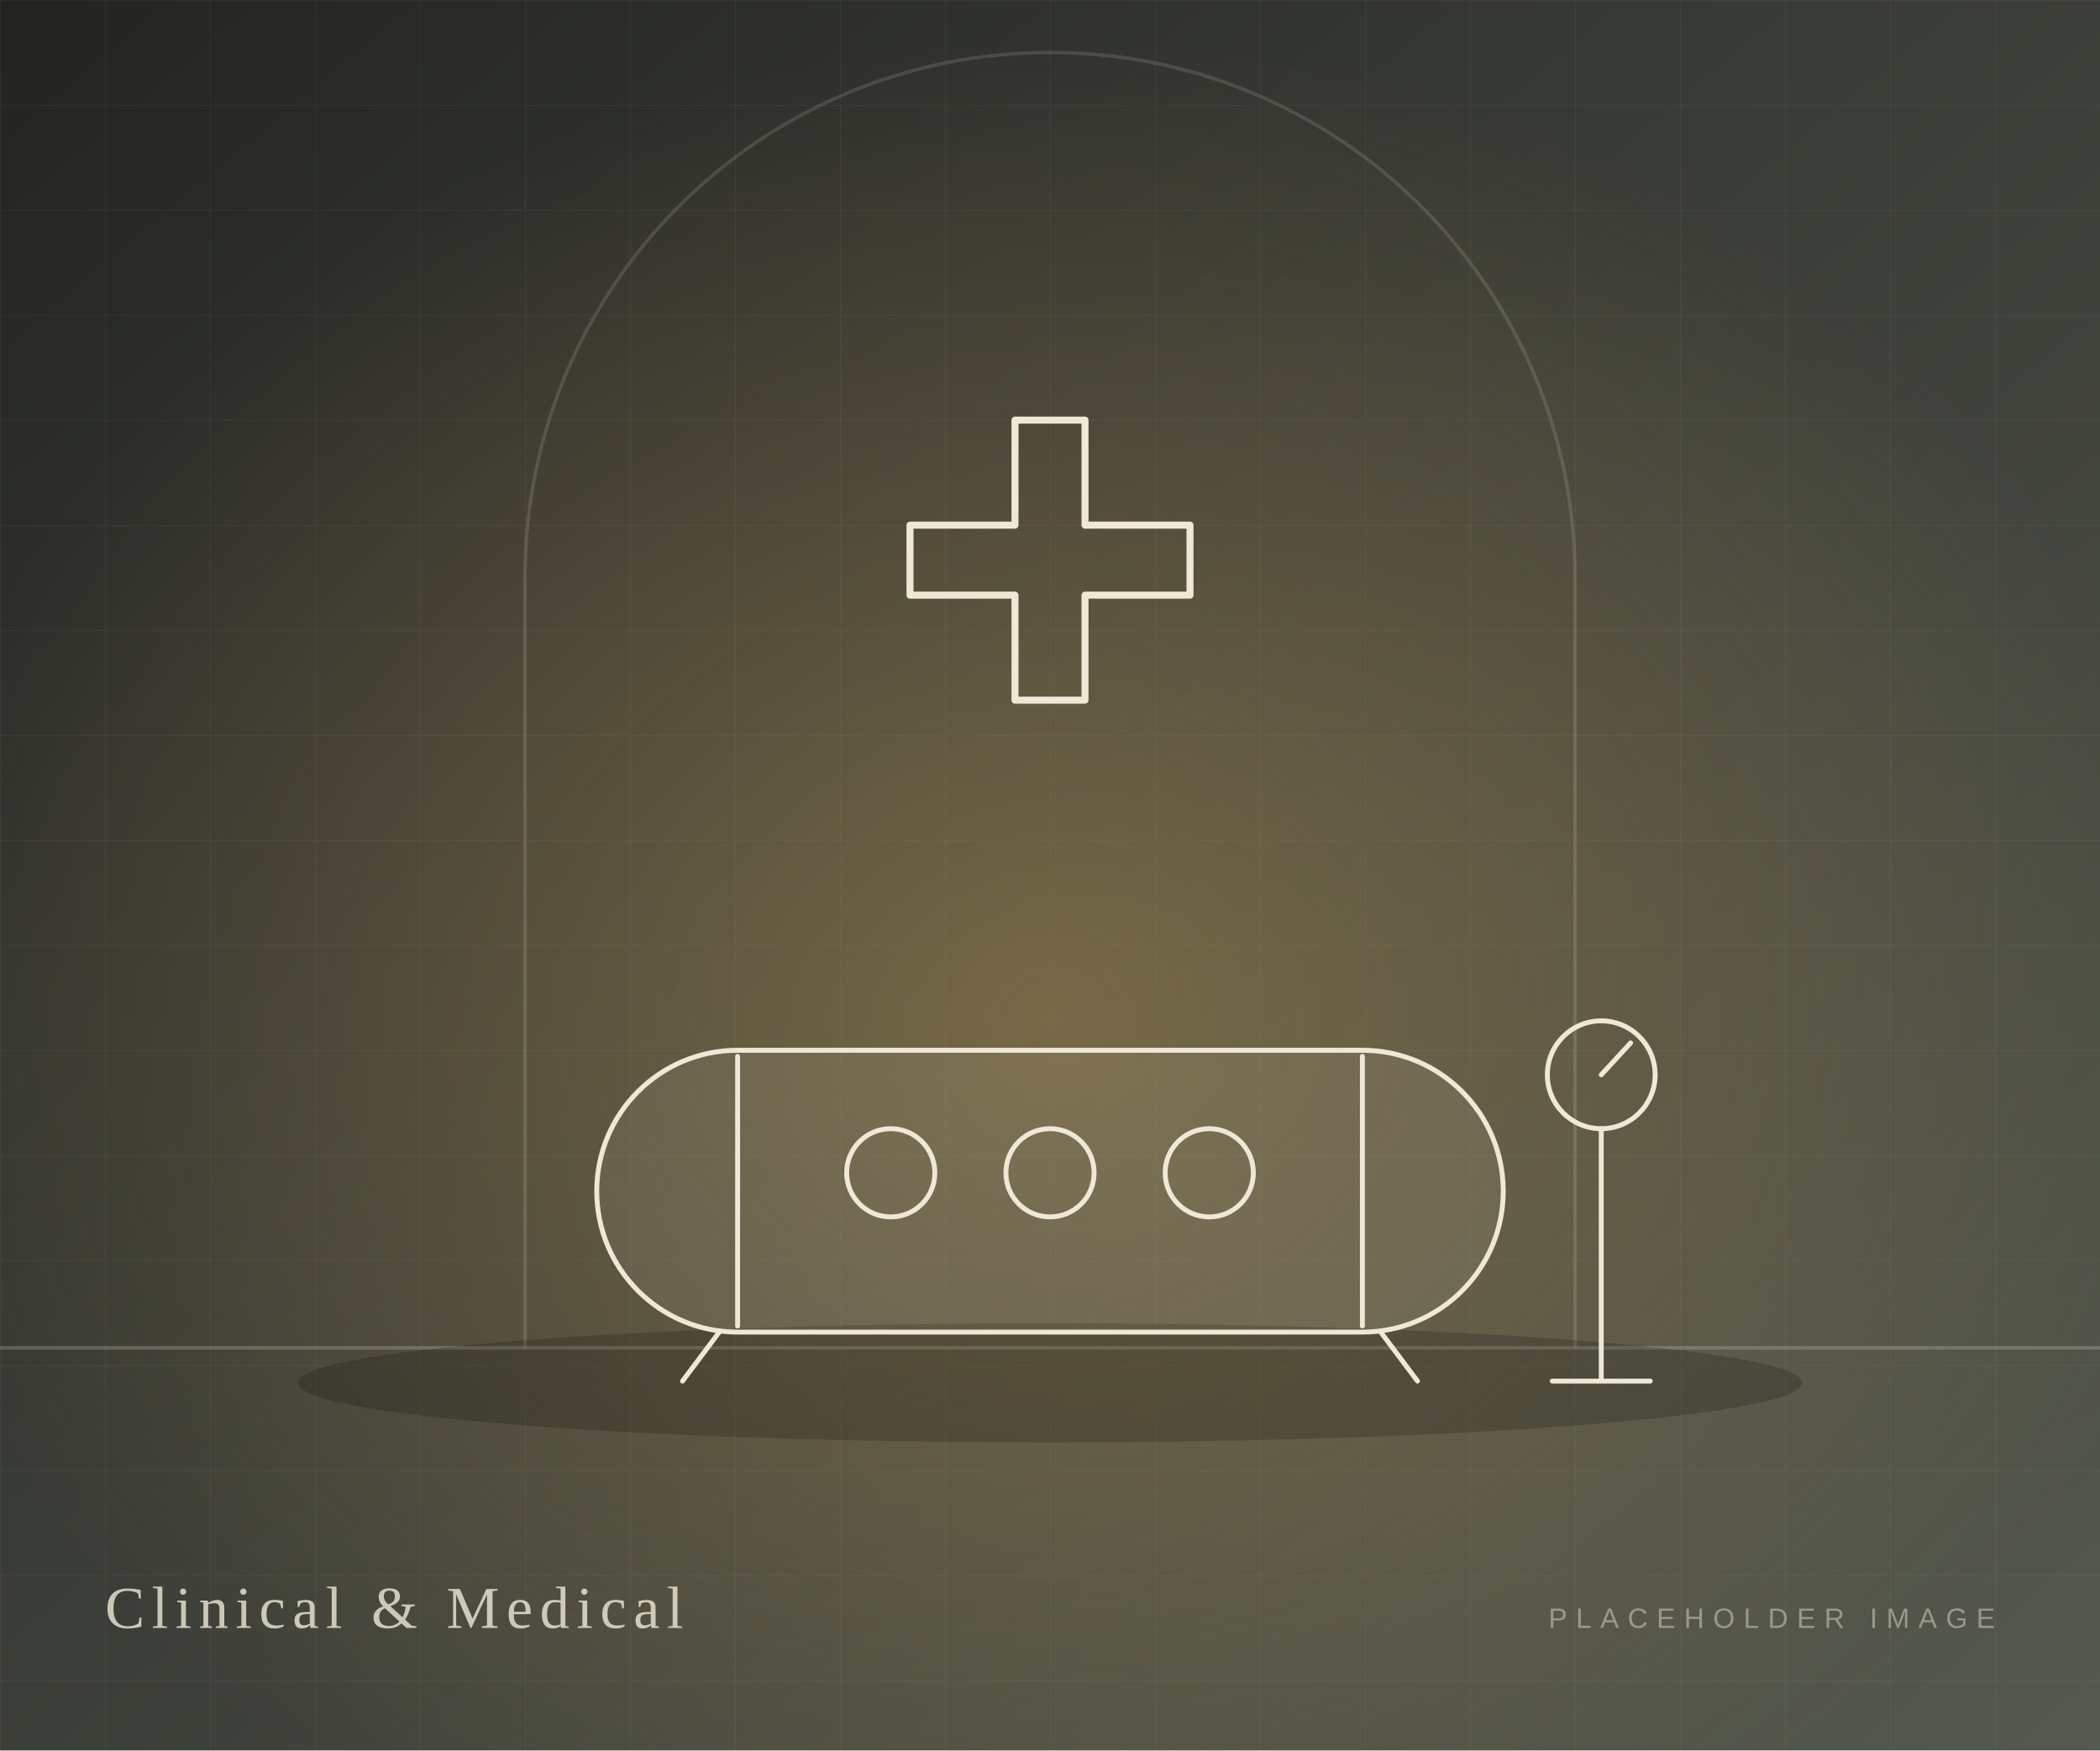
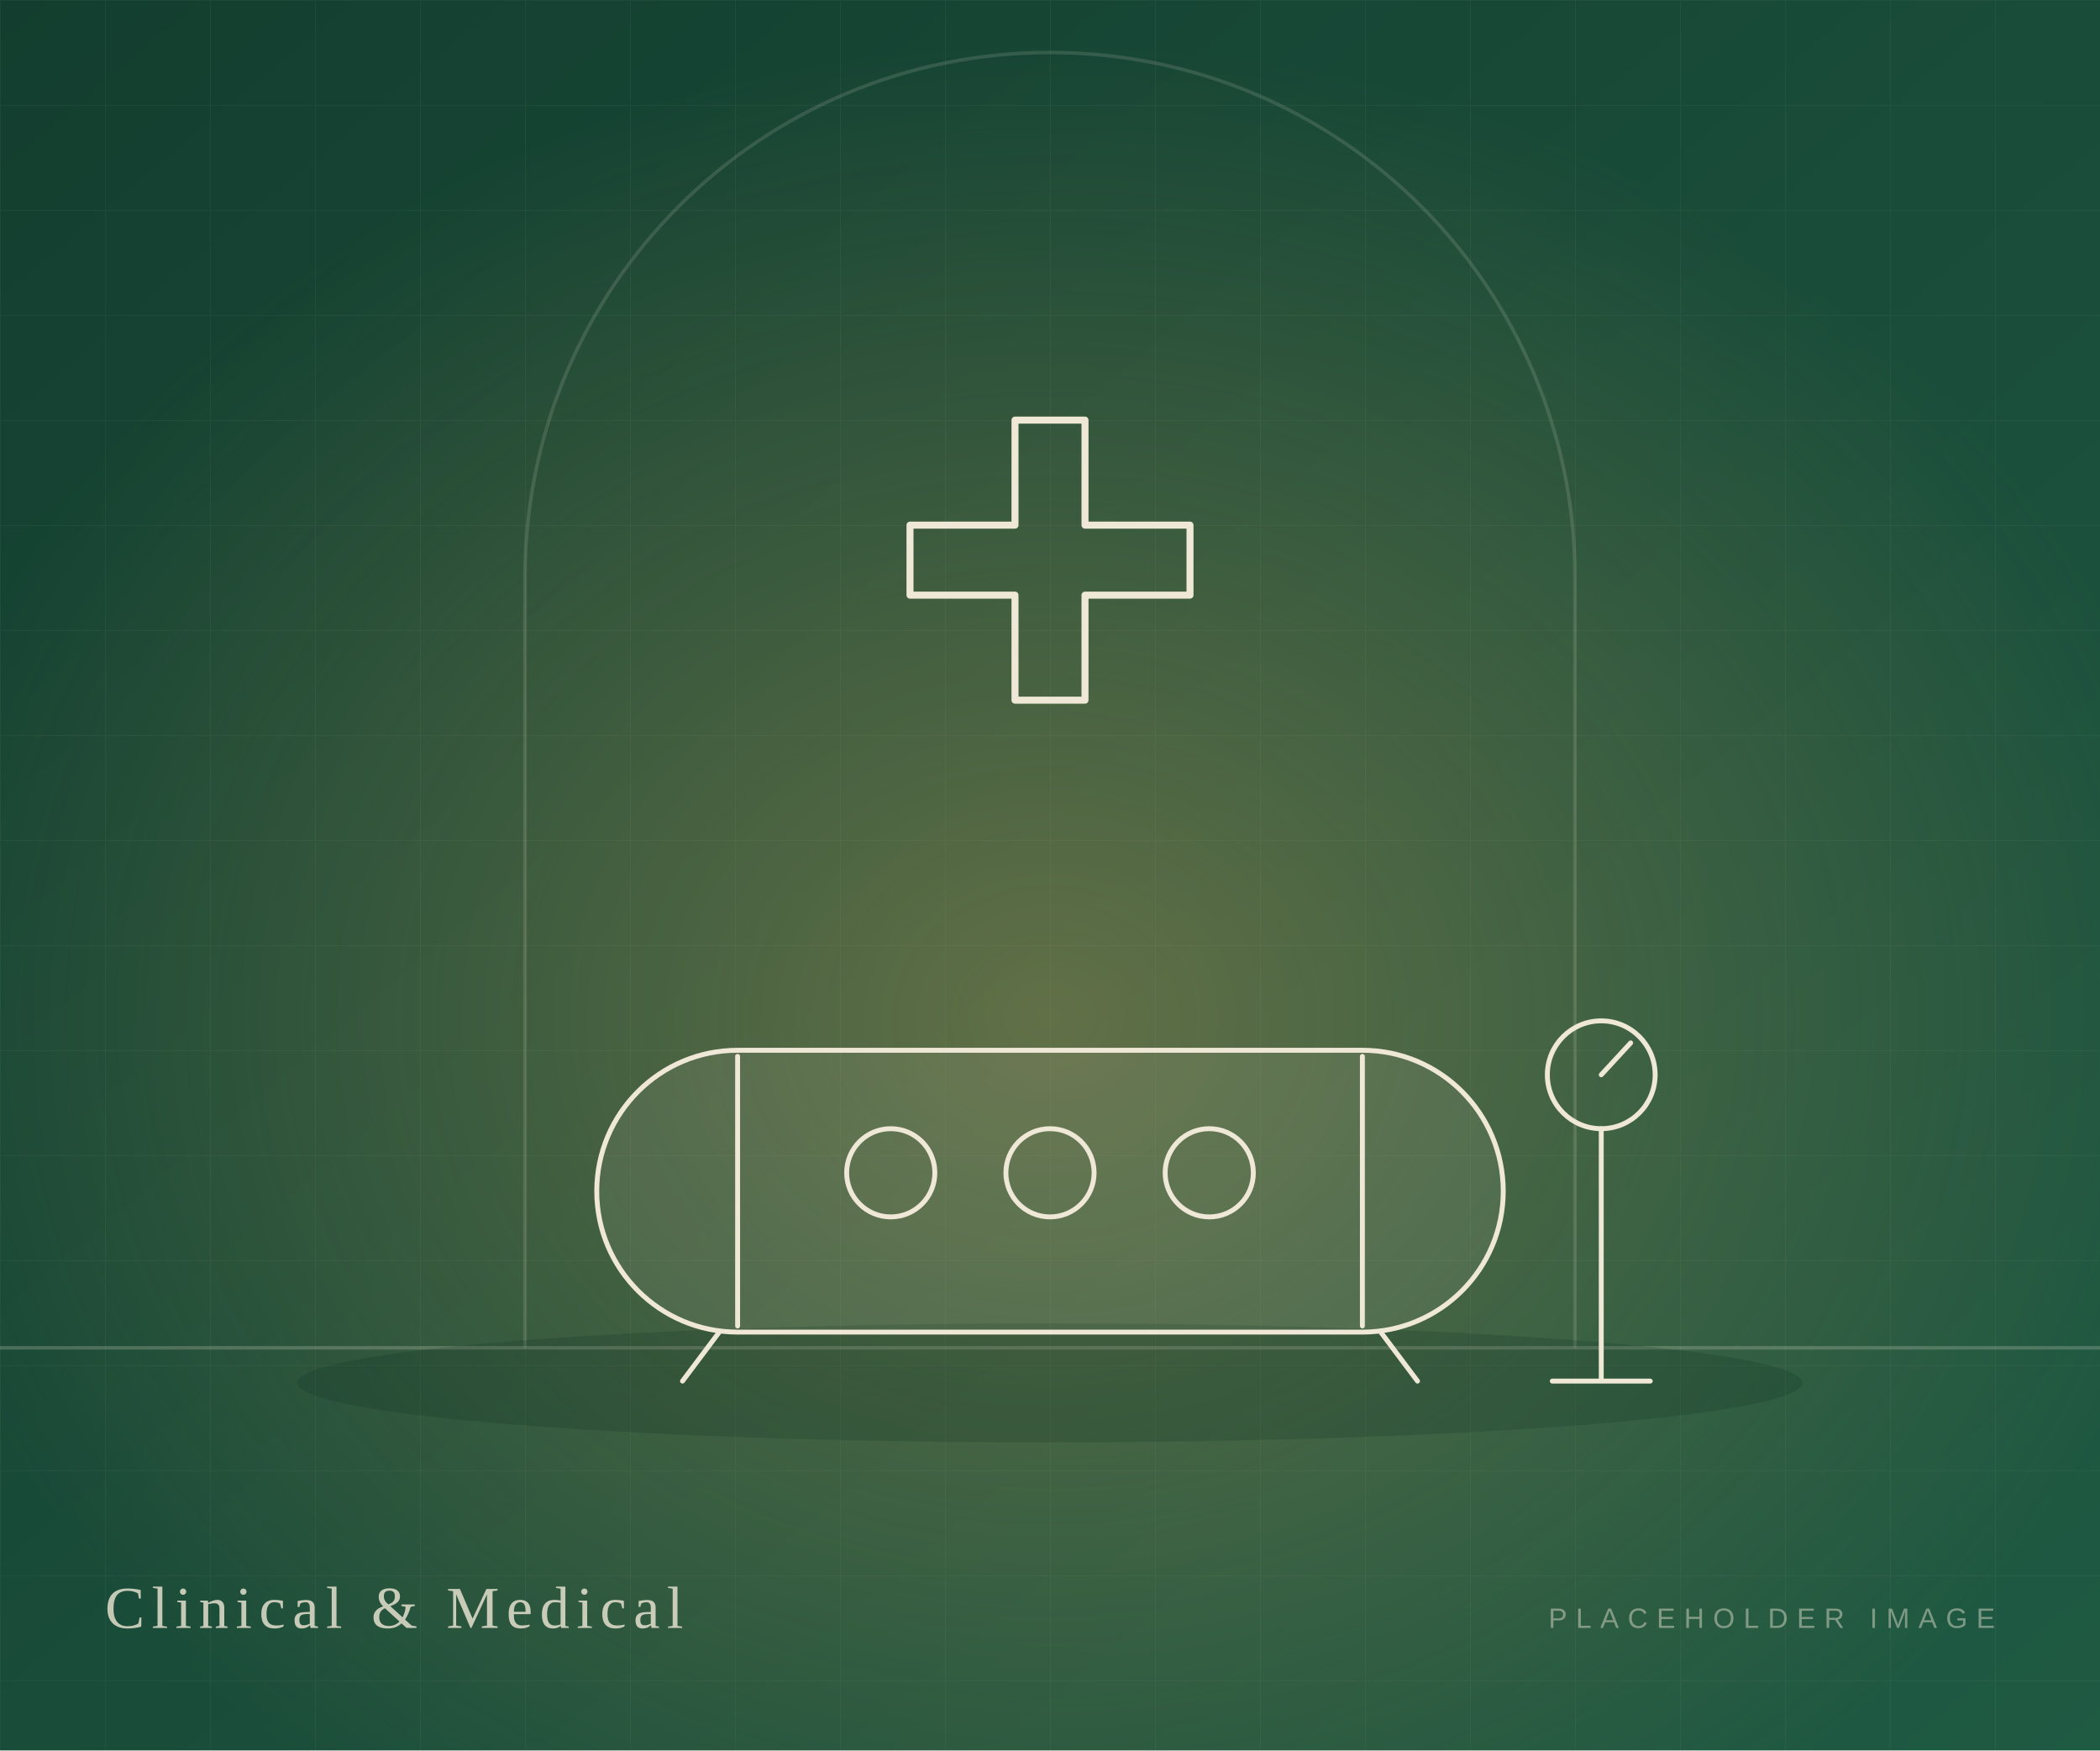
<svg xmlns="http://www.w3.org/2000/svg" viewBox="0 0 1200 1000" preserveAspectRatio="xMidYMid slice" role="img" aria-label="Clinical &amp; Medical placeholder">
  <defs>
    <linearGradient id="bg" x1="0" y1="0" x2="1" y2="1">
-       <stop offset="0" stop-color="#232422" />
-       <stop offset="1" stop-color="#55594f" />
+       <stop offset="0" stop-color="#133E2F" />
+       <stop offset="1" stop-color="#1F5A43" />
    </linearGradient>
    <radialGradient id="glow" cx="0.5" cy="0.58" r="0.55">
      <stop offset="0" stop-color="#C5A059" stop-opacity="0.42" />
      <stop offset="1" stop-color="#C5A059" stop-opacity="0" />
    </radialGradient>
    <pattern id="grid" width="60" height="60" patternUnits="userSpaceOnUse">
      <path d="M60 0H0V60" fill="none" stroke="#efe8d6" stroke-opacity="0.05" />
    </pattern>
  </defs>
  <rect width="1200" height="1000" fill="url(#bg)" />
  <rect width="1200" height="1000" fill="url(#grid)" />
  <rect width="1200" height="1000" fill="url(#glow)" />
  <path d="M300 770V330a300 300 0 0 1 600 0v440" fill="none" stroke="#efe8d6" stroke-opacity="0.14" stroke-width="2" />
  <path d="M0 770H1200" stroke="#efe8d6" stroke-opacity="0.22" stroke-width="2" />
-   <ellipse cx="600" cy="790" rx="430" ry="34" fill="#000" fill-opacity="0.18" />
+   <ellipse cx="600" cy="790" rx="430" ry="34" fill="#0A2A1F" fill-opacity="0.18" />
  <g fill="none" stroke="#efe8d6" stroke-width="4" stroke-linecap="round" stroke-linejoin="round">
    <path d="M580 240h40v60h60v40h-60v60h-40v-60h-60v-40h60z" />
    <g transform="translate(180 250) scale(0.7)">
      <rect x="230" y="500" width="740" height="230" rx="115" fill="#efe8d6" fill-opacity="0.08" />
      <path d="M345 505V725M855 505V725" />
      <circle cx="470" cy="600" r="36" />
      <circle cx="600" cy="600" r="36" />
      <circle cx="730" cy="600" r="36" />
      <path d="M330 730L300 770M870 730L900 770" />
      <circle cx="1050" cy="520" r="44" />
      <path d="M1050 520L1074 494M1050 564V770M1010 770H1090" />
    </g>
  </g>
  <text x="60" y="930" font-family="Georgia, 'Times New Roman', serif" font-size="34" fill="#efe8d6" fill-opacity="0.8" letter-spacing="4">Clinical &amp; Medical</text>
  <text x="1140" y="930" text-anchor="end" font-family="Arial, Helvetica, sans-serif" font-size="16" fill="#efe8d6" fill-opacity="0.45" letter-spacing="5">PLACEHOLDER IMAGE</text>
</svg>
